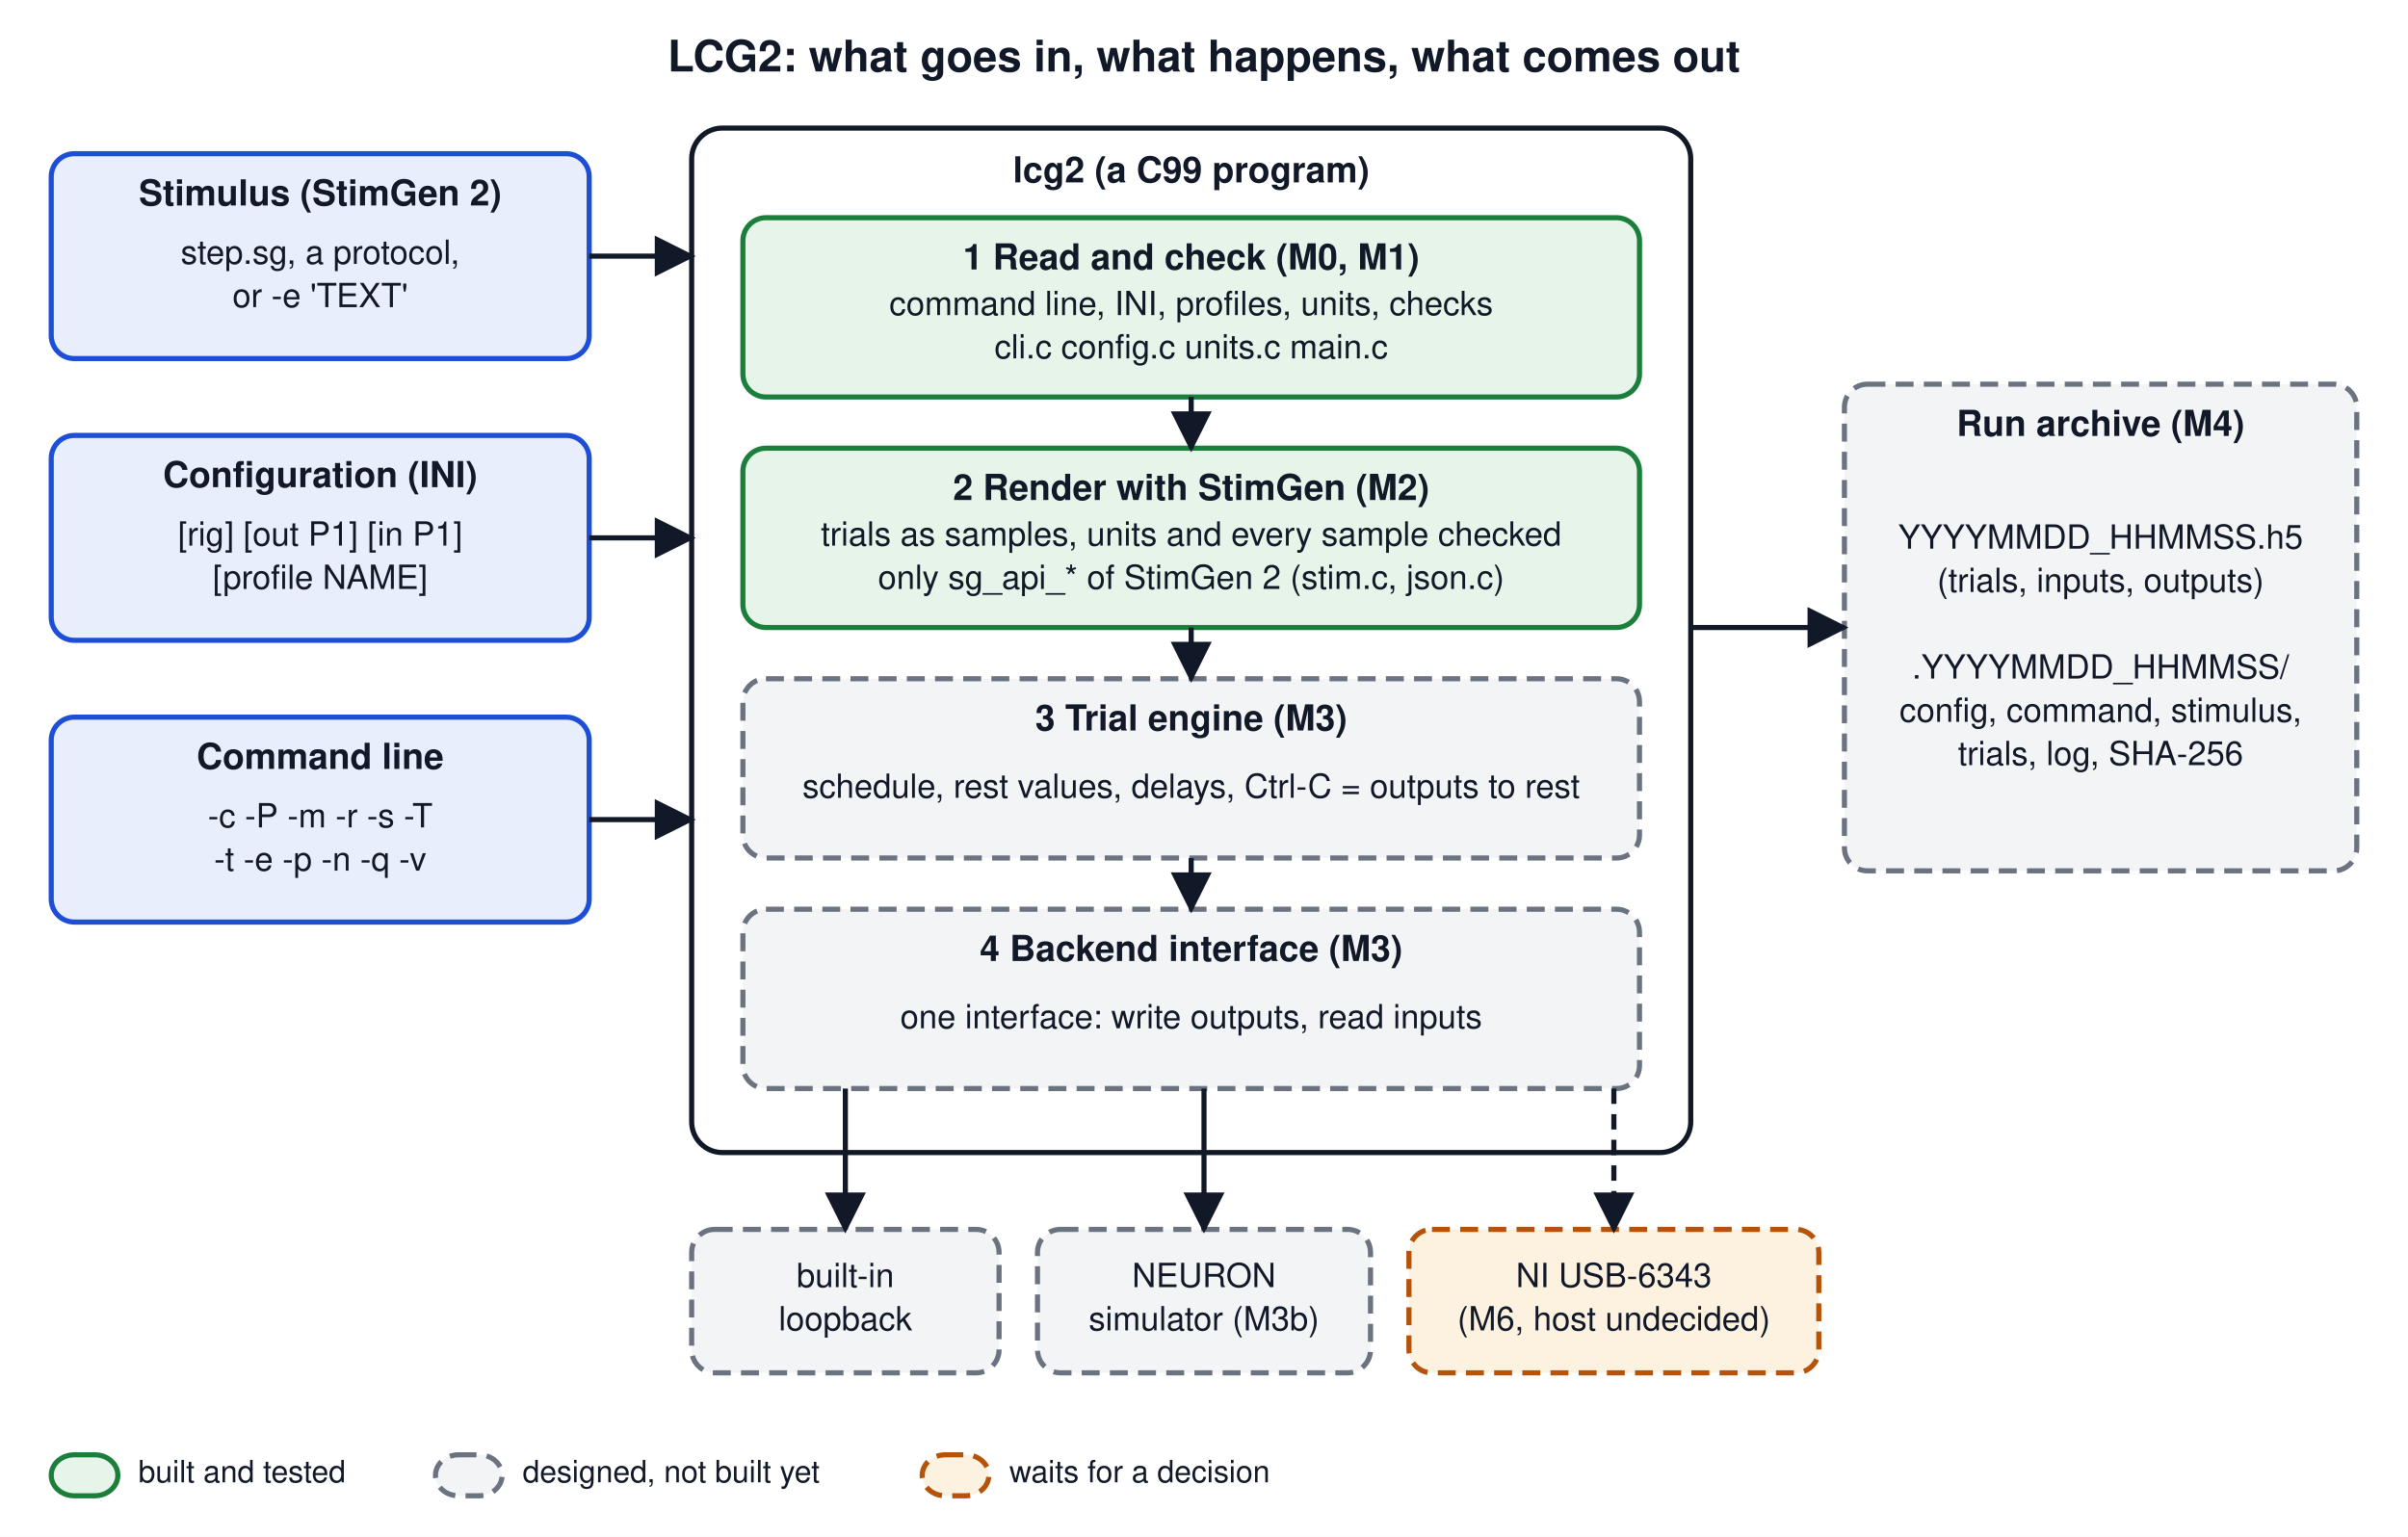
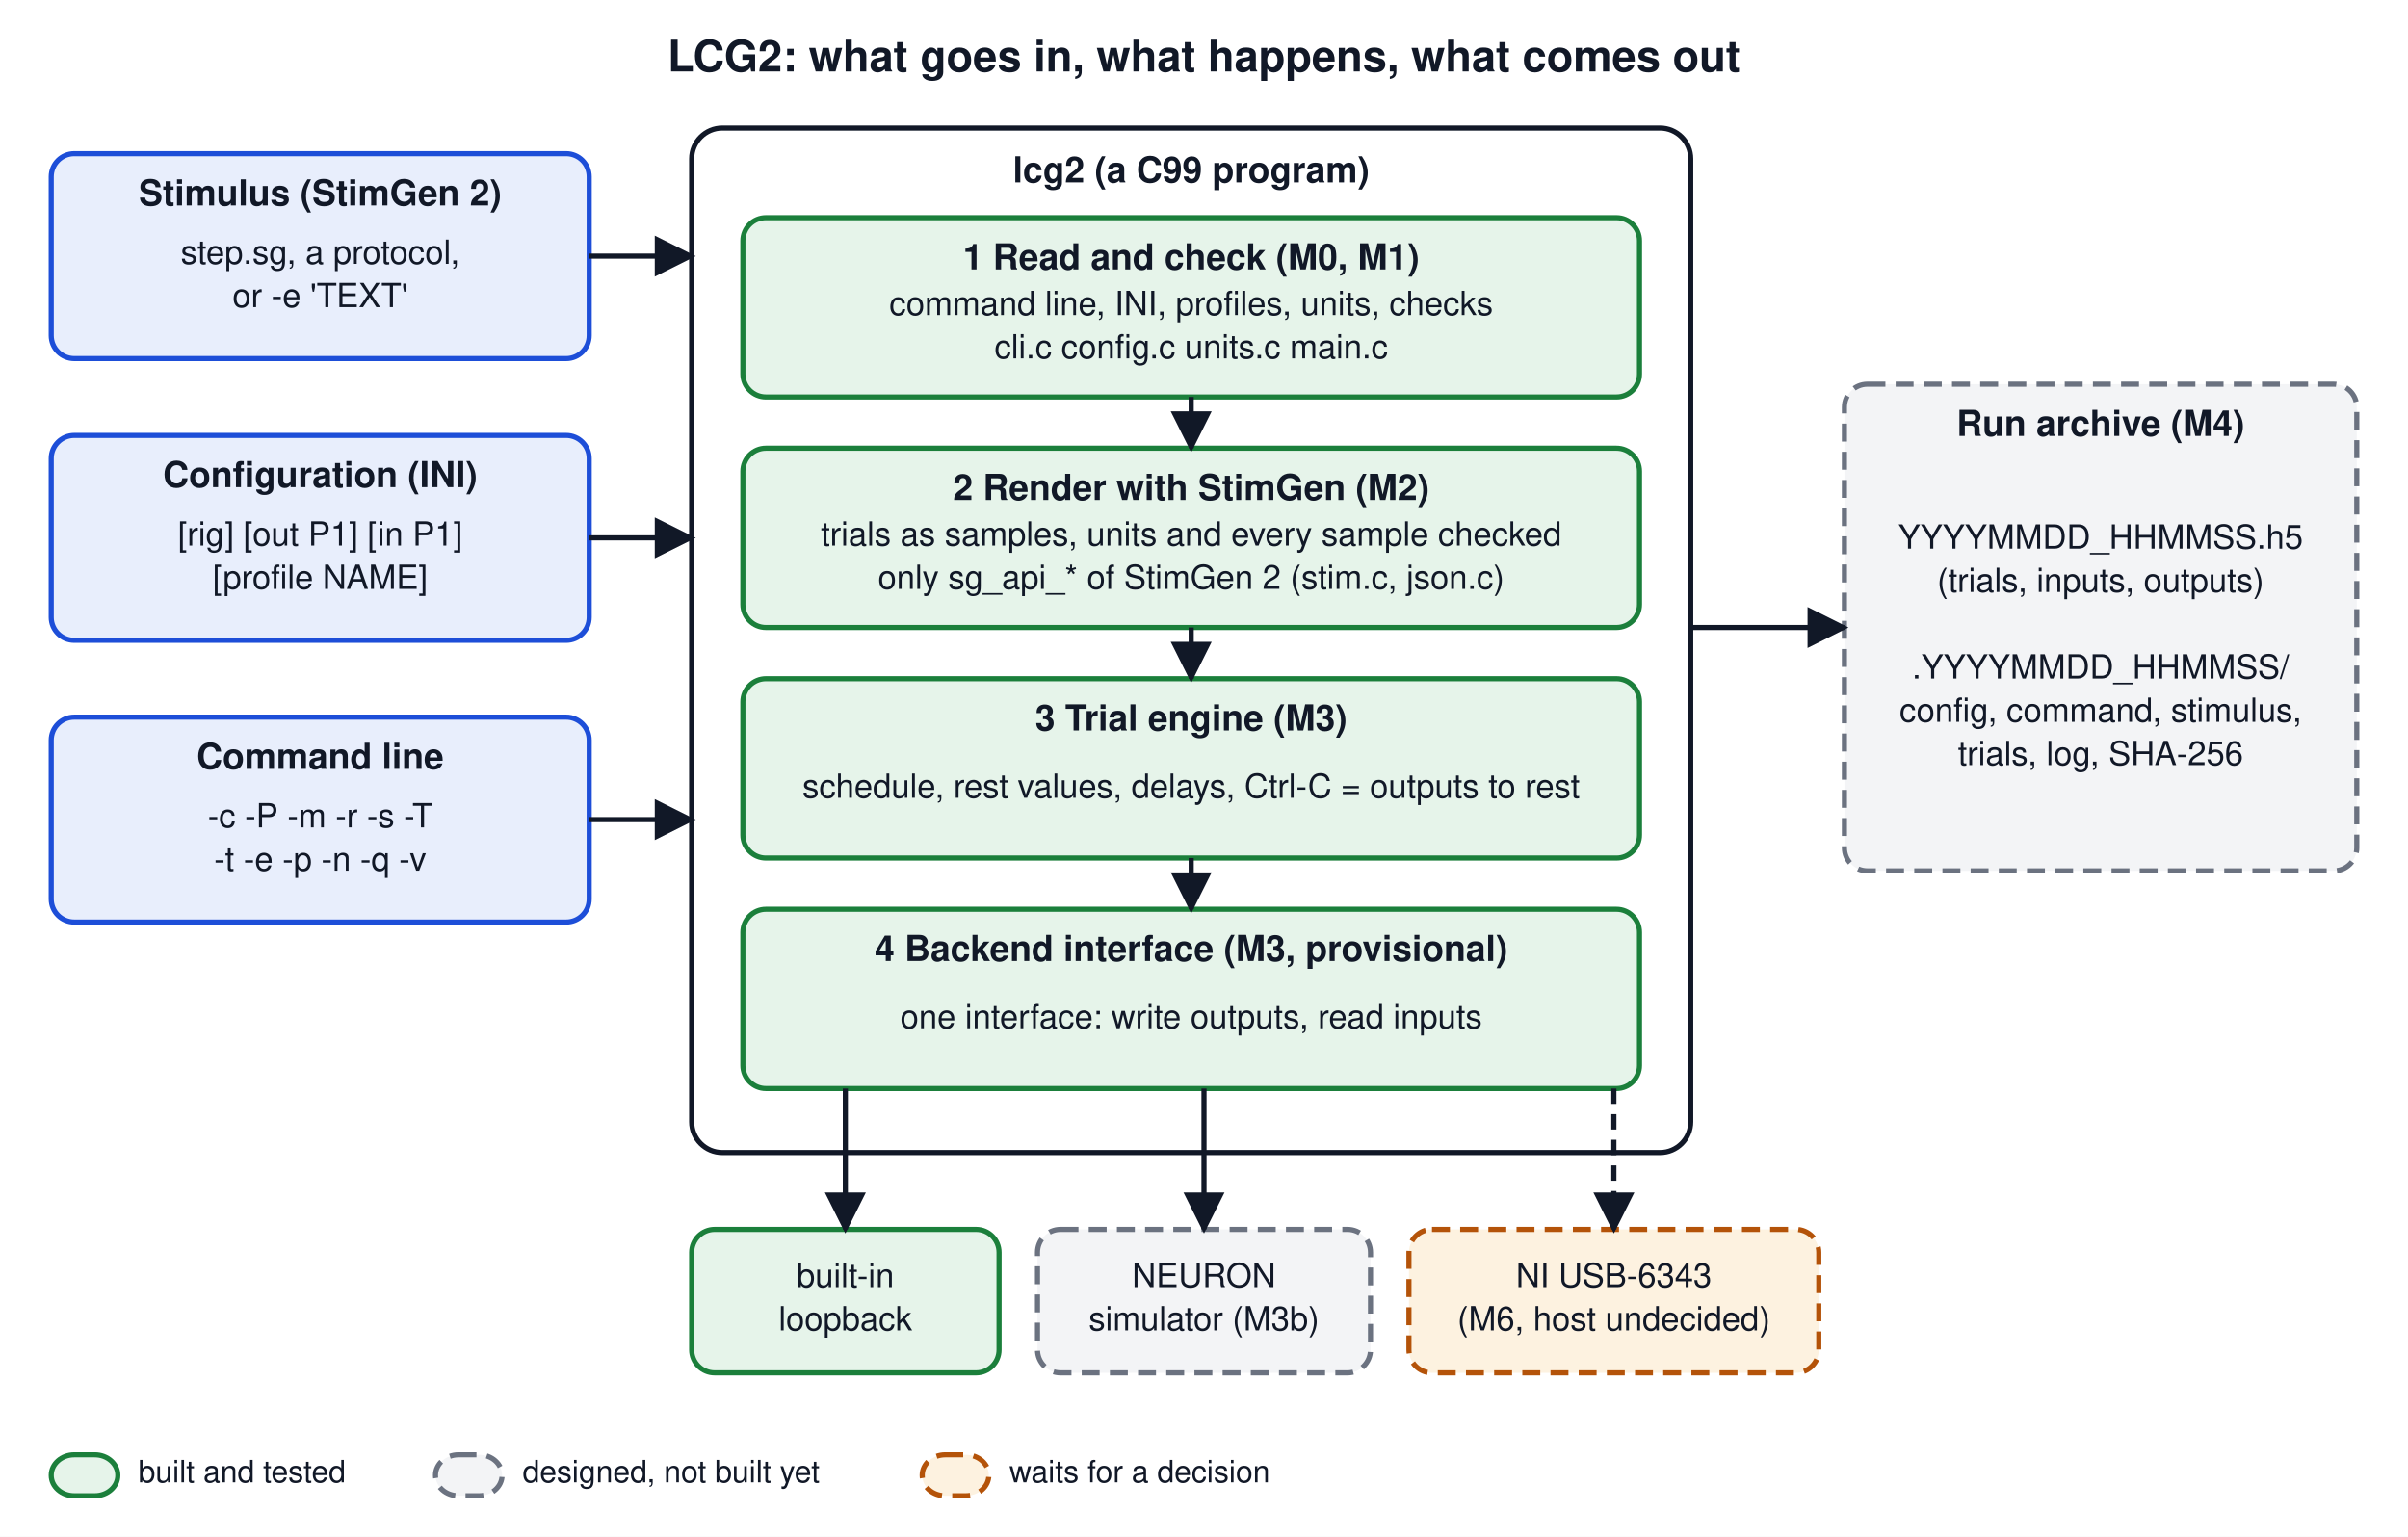
<svg xmlns="http://www.w3.org/2000/svg" viewBox="0 0 940 600" width="940" height="600" font-family="Helvetica, Arial, sans-serif" role="img" aria-labelledby="t d">
  <defs>
    <marker id="ah" viewBox="0 0 10 10" refX="9" refY="5" markerWidth="8" markerHeight="8" orient="auto-start-reverse">
      <path d="M0,0 L10,5 L0,10 z" fill="#111827" />
    </marker>
  </defs>
  <rect width="100%" height="100%" fill="#ffffff" />
  <text x="470" y="24" font-size="17" text-anchor="middle" font-weight="bold" fill="#111827" dominant-baseline="central">LCG2: what goes in, what happens, what comes out</text>
  <rect x="20" y="60" width="210" height="80" rx="9" fill="#e8eefc" stroke="#1d4ed8" stroke-width="2" />
  <text x="125" y="77" font-size="14" text-anchor="middle" font-weight="bold" fill="#111827" dominant-baseline="central">Stimulus (StimGen 2)</text>
  <text x="125" y="100.05" font-size="13" text-anchor="middle" font-weight="normal" fill="#111827" dominant-baseline="central">step.sg, a protocol,</text>
  <text x="125" y="116.95" font-size="13" text-anchor="middle" font-weight="normal" fill="#111827" dominant-baseline="central">or -e 'TEXT'</text>
  <rect x="20" y="170" width="210" height="80" rx="9" fill="#e8eefc" stroke="#1d4ed8" stroke-width="2" />
  <text x="125" y="187" font-size="14" text-anchor="middle" font-weight="bold" fill="#111827" dominant-baseline="central">Configuration (INI)</text>
  <text x="125" y="210.05" font-size="13" text-anchor="middle" font-weight="normal" fill="#111827" dominant-baseline="central">[rig] [out P1] [in P1]</text>
  <text x="125" y="226.95" font-size="13" text-anchor="middle" font-weight="normal" fill="#111827" dominant-baseline="central">[profile NAME]</text>
  <rect x="20" y="280" width="210" height="80" rx="9" fill="#e8eefc" stroke="#1d4ed8" stroke-width="2" />
  <text x="125" y="297" font-size="14" text-anchor="middle" font-weight="bold" fill="#111827" dominant-baseline="central">Command line</text>
  <text x="125" y="320.05" font-size="13" text-anchor="middle" font-weight="normal" fill="#111827" dominant-baseline="central">-c -P -m -r -s -T</text>
  <text x="125" y="336.95" font-size="13" text-anchor="middle" font-weight="normal" fill="#111827" dominant-baseline="central">-t -e -p -n -q -v</text>
  <rect x="270" y="50" width="390" height="400" rx="12" fill="#ffffff" stroke="#111827" stroke-width="2" />
  <text x="465" y="68" font-size="14" text-anchor="middle" font-weight="bold" fill="#111827" dominant-baseline="central">lcg2 (a C99 program)</text>
  <rect x="290" y="85" width="350" height="70" rx="9" fill="#e6f4ea" stroke="#1b7f3b" stroke-width="2" />
  <text x="465" y="102" font-size="14" text-anchor="middle" font-weight="bold" fill="#111827" dominant-baseline="central">1  Read and check   (M0, M1)</text>
  <text x="465" y="120.05" font-size="13" text-anchor="middle" font-weight="normal" fill="#111827" dominant-baseline="central">command line, INI, profiles, units, checks</text>
  <text x="465" y="136.95" font-size="13" text-anchor="middle" font-weight="normal" fill="#111827" dominant-baseline="central">cli.c  config.c  units.c  main.c</text>
  <rect x="290" y="175" width="350" height="70" rx="9" fill="#e6f4ea" stroke="#1b7f3b" stroke-width="2" />
  <text x="465" y="192" font-size="14" text-anchor="middle" font-weight="bold" fill="#111827" dominant-baseline="central">2  Render with StimGen   (M2)</text>
  <text x="465" y="210.05" font-size="13" text-anchor="middle" font-weight="normal" fill="#111827" dominant-baseline="central">trials as samples, units and every sample checked</text>
  <text x="465" y="226.95" font-size="13" text-anchor="middle" font-weight="normal" fill="#111827" dominant-baseline="central">only sg_api_* of StimGen 2 (stim.c, json.c)</text>
-   <rect x="290" y="265" width="350" height="70" rx="9" fill="#f3f4f6" stroke="#6b7280" stroke-width="2" stroke-dasharray="7 4" />
+   <rect x="290" y="265" width="350" height="70" rx="9" fill="#e6f4ea" stroke="#1b7f3b" stroke-width="2" />
  <text x="465" y="282" font-size="14" text-anchor="middle" font-weight="bold" fill="#111827" dominant-baseline="central">3  Trial engine   (M3)</text>
  <text x="465" y="308.5" font-size="13" text-anchor="middle" font-weight="normal" fill="#111827" dominant-baseline="central">schedule, rest values, delays, Ctrl-C = outputs to rest</text>
-   <rect x="290" y="355" width="350" height="70" rx="9" fill="#f3f4f6" stroke="#6b7280" stroke-width="2" stroke-dasharray="7 4" />
-   <text x="465" y="372" font-size="14" text-anchor="middle" font-weight="bold" fill="#111827" dominant-baseline="central">4  Backend interface   (M3)</text>
+   <rect x="290" y="355" width="350" height="70" rx="9" fill="#e6f4ea" stroke="#1b7f3b" stroke-width="2" />
+   <text x="465" y="372" font-size="14" text-anchor="middle" font-weight="bold" fill="#111827" dominant-baseline="central">4  Backend interface   (M3, provisional)</text>
  <text x="465" y="398.5" font-size="13" text-anchor="middle" font-weight="normal" fill="#111827" dominant-baseline="central">one interface: write outputs, read inputs</text>
  <line x1="465" y1="155" x2="465" y2="175" stroke="#111827" stroke-width="2" marker-end="url(#ah)" />
  <line x1="465" y1="245" x2="465" y2="265" stroke="#111827" stroke-width="2" marker-end="url(#ah)" />
  <line x1="465" y1="335" x2="465" y2="355" stroke="#111827" stroke-width="2" marker-end="url(#ah)" />
-   <rect x="270" y="480" width="120" height="56" rx="9" fill="#f3f4f6" stroke="#6b7280" stroke-width="2" stroke-dasharray="7 4" />
+   <rect x="270" y="480" width="120" height="56" rx="9" fill="#e6f4ea" stroke="#1b7f3b" stroke-width="2" />
  <text x="330" y="499.55" font-size="13" text-anchor="middle" font-weight="normal" fill="#111827" dominant-baseline="central">built-in</text>
  <text x="330" y="516.45" font-size="13" text-anchor="middle" font-weight="normal" fill="#111827" dominant-baseline="central">loopback</text>
  <rect x="405" y="480" width="130" height="56" rx="9" fill="#f3f4f6" stroke="#6b7280" stroke-width="2" stroke-dasharray="7 4" />
  <text x="470" y="499.55" font-size="13" text-anchor="middle" font-weight="normal" fill="#111827" dominant-baseline="central">NEURON</text>
  <text x="470" y="516.45" font-size="13" text-anchor="middle" font-weight="normal" fill="#111827" dominant-baseline="central">simulator (M3b)</text>
  <rect x="550" y="480" width="160" height="56" rx="9" fill="#fdf2e0" stroke="#b45309" stroke-width="2" stroke-dasharray="7 4" />
  <text x="630" y="499.55" font-size="13" text-anchor="middle" font-weight="normal" fill="#111827" dominant-baseline="central">NI USB-6343</text>
  <text x="630" y="516.45" font-size="13" text-anchor="middle" font-weight="normal" fill="#111827" dominant-baseline="central">(M6, host undecided)</text>
  <line x1="330" y1="425" x2="330" y2="480" stroke="#111827" stroke-width="2" marker-end="url(#ah)" />
  <line x1="470" y1="425" x2="470" y2="480" stroke="#111827" stroke-width="2" marker-end="url(#ah)" />
  <line x1="630" y1="425" x2="630" y2="480" stroke="#111827" stroke-width="2" stroke-dasharray="6 4" marker-end="url(#ah)" />
  <rect x="720" y="150" width="200" height="190" rx="9" fill="#f3f4f6" stroke="#6b7280" stroke-width="2" stroke-dasharray="7 4" />
  <text x="820" y="167" font-size="14" text-anchor="middle" font-weight="bold" fill="#111827" dominant-baseline="central">Run archive   (M4)</text>
  <text x="820" y="211.25" font-size="13" text-anchor="middle" font-weight="normal" fill="#111827" dominant-baseline="central">YYYYMMDD_HHMMSS.h5</text>
  <text x="820" y="228.15" font-size="13" text-anchor="middle" font-weight="normal" fill="#111827" dominant-baseline="central">(trials, inputs, outputs)</text>
  <text x="820" y="245.05" font-size="13" text-anchor="middle" font-weight="normal" fill="#111827" dominant-baseline="central" />
  <text x="820" y="261.95" font-size="13" text-anchor="middle" font-weight="normal" fill="#111827" dominant-baseline="central">.YYYYMMDD_HHMMSS/</text>
  <text x="820" y="278.85" font-size="13" text-anchor="middle" font-weight="normal" fill="#111827" dominant-baseline="central">config, command, stimulus,</text>
  <text x="820" y="295.75" font-size="13" text-anchor="middle" font-weight="normal" fill="#111827" dominant-baseline="central">trials, log, SHA-256</text>
  <line x1="660" y1="245" x2="720" y2="245" stroke="#111827" stroke-width="2" marker-end="url(#ah)" />
  <line x1="230" y1="100" x2="270" y2="100" stroke="#111827" stroke-width="2" marker-end="url(#ah)" />
  <line x1="230" y1="210" x2="270" y2="210" stroke="#111827" stroke-width="2" marker-end="url(#ah)" />
  <line x1="230" y1="320" x2="270" y2="320" stroke="#111827" stroke-width="2" marker-end="url(#ah)" />
  <rect x="20" y="568" width="26" height="16" rx="9" fill="#e6f4ea" stroke="#1b7f3b" stroke-width="2" />
  <text x="33" y="576" font-size="14" text-anchor="middle" font-weight="normal" fill="#111827" dominant-baseline="central" />
  <text x="54" y="576" font-size="12" text-anchor="start" font-weight="normal" fill="#111827" dominant-baseline="central">built and tested</text>
  <rect x="170" y="568" width="26" height="16" rx="9" fill="#f3f4f6" stroke="#6b7280" stroke-width="2" stroke-dasharray="7 4" />
  <text x="183" y="576" font-size="14" text-anchor="middle" font-weight="normal" fill="#111827" dominant-baseline="central" />
  <text x="204" y="576" font-size="12" text-anchor="start" font-weight="normal" fill="#111827" dominant-baseline="central">designed, not built yet</text>
  <rect x="360" y="568" width="26" height="16" rx="9" fill="#fdf2e0" stroke="#b45309" stroke-width="2" stroke-dasharray="7 4" />
  <text x="373" y="576" font-size="14" text-anchor="middle" font-weight="normal" fill="#111827" dominant-baseline="central" />
  <text x="394" y="576" font-size="12" text-anchor="start" font-weight="normal" fill="#111827" dominant-baseline="central">waits for a decision</text>
</svg>
